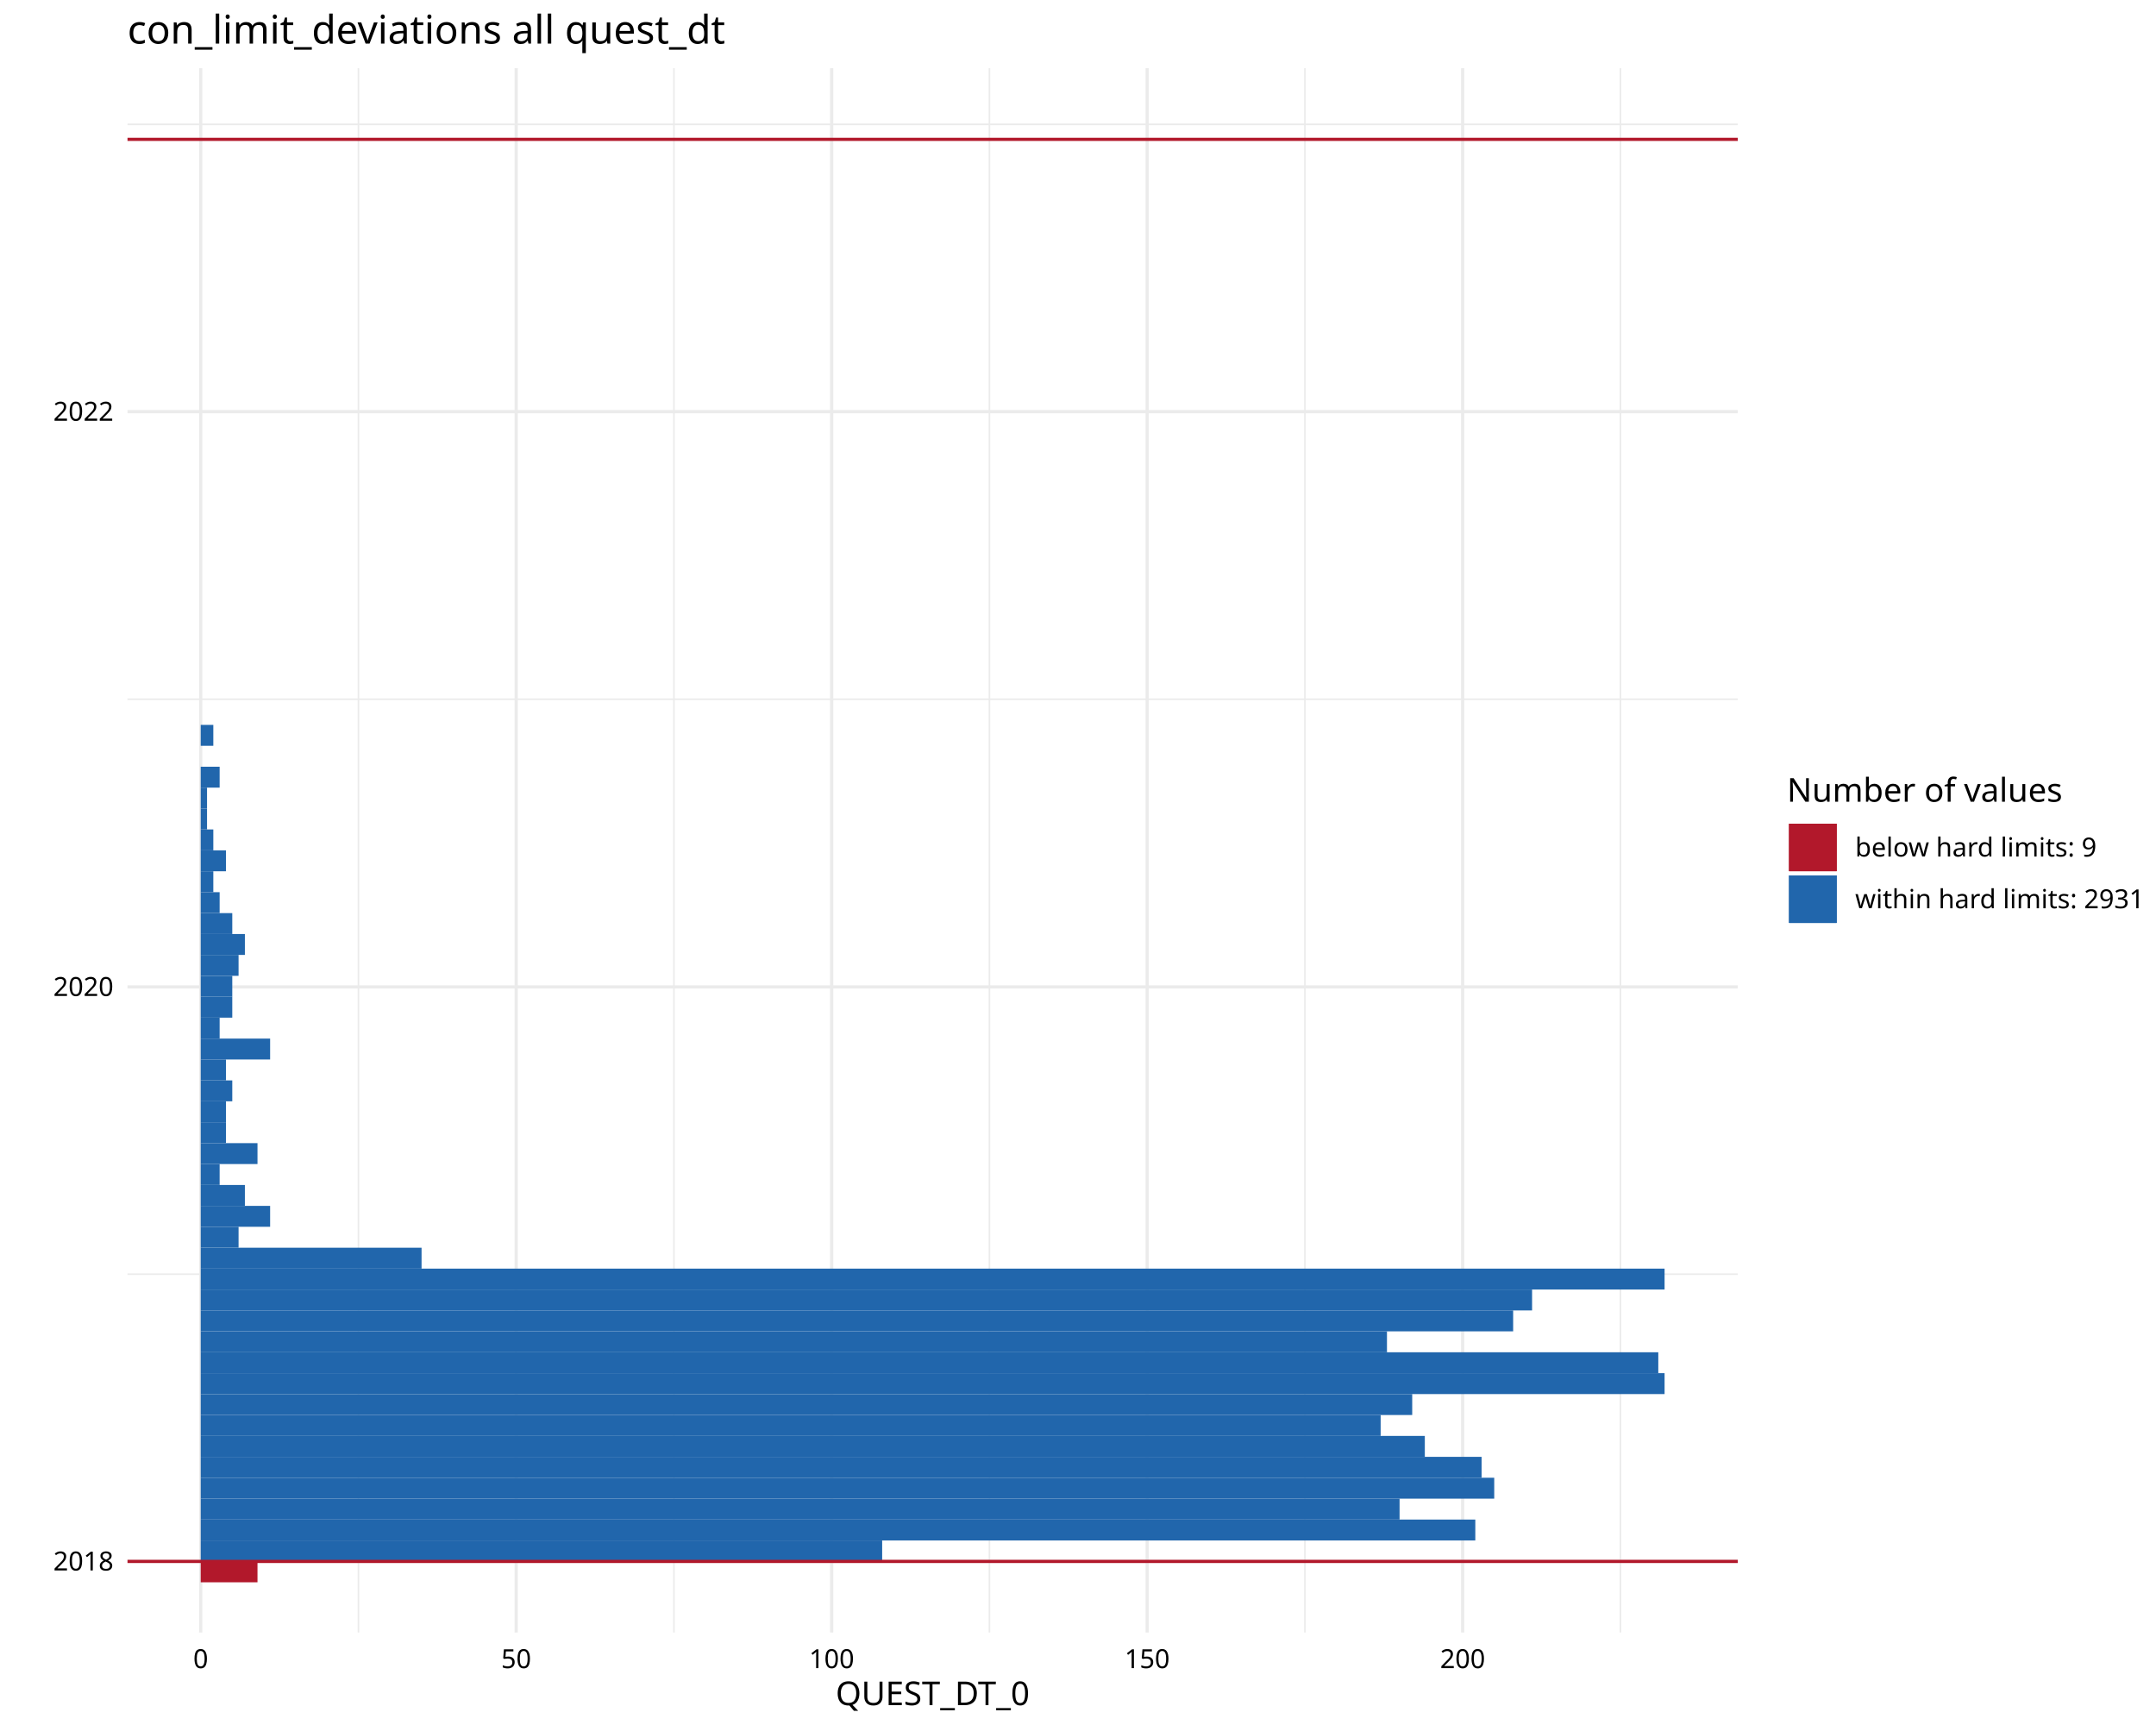
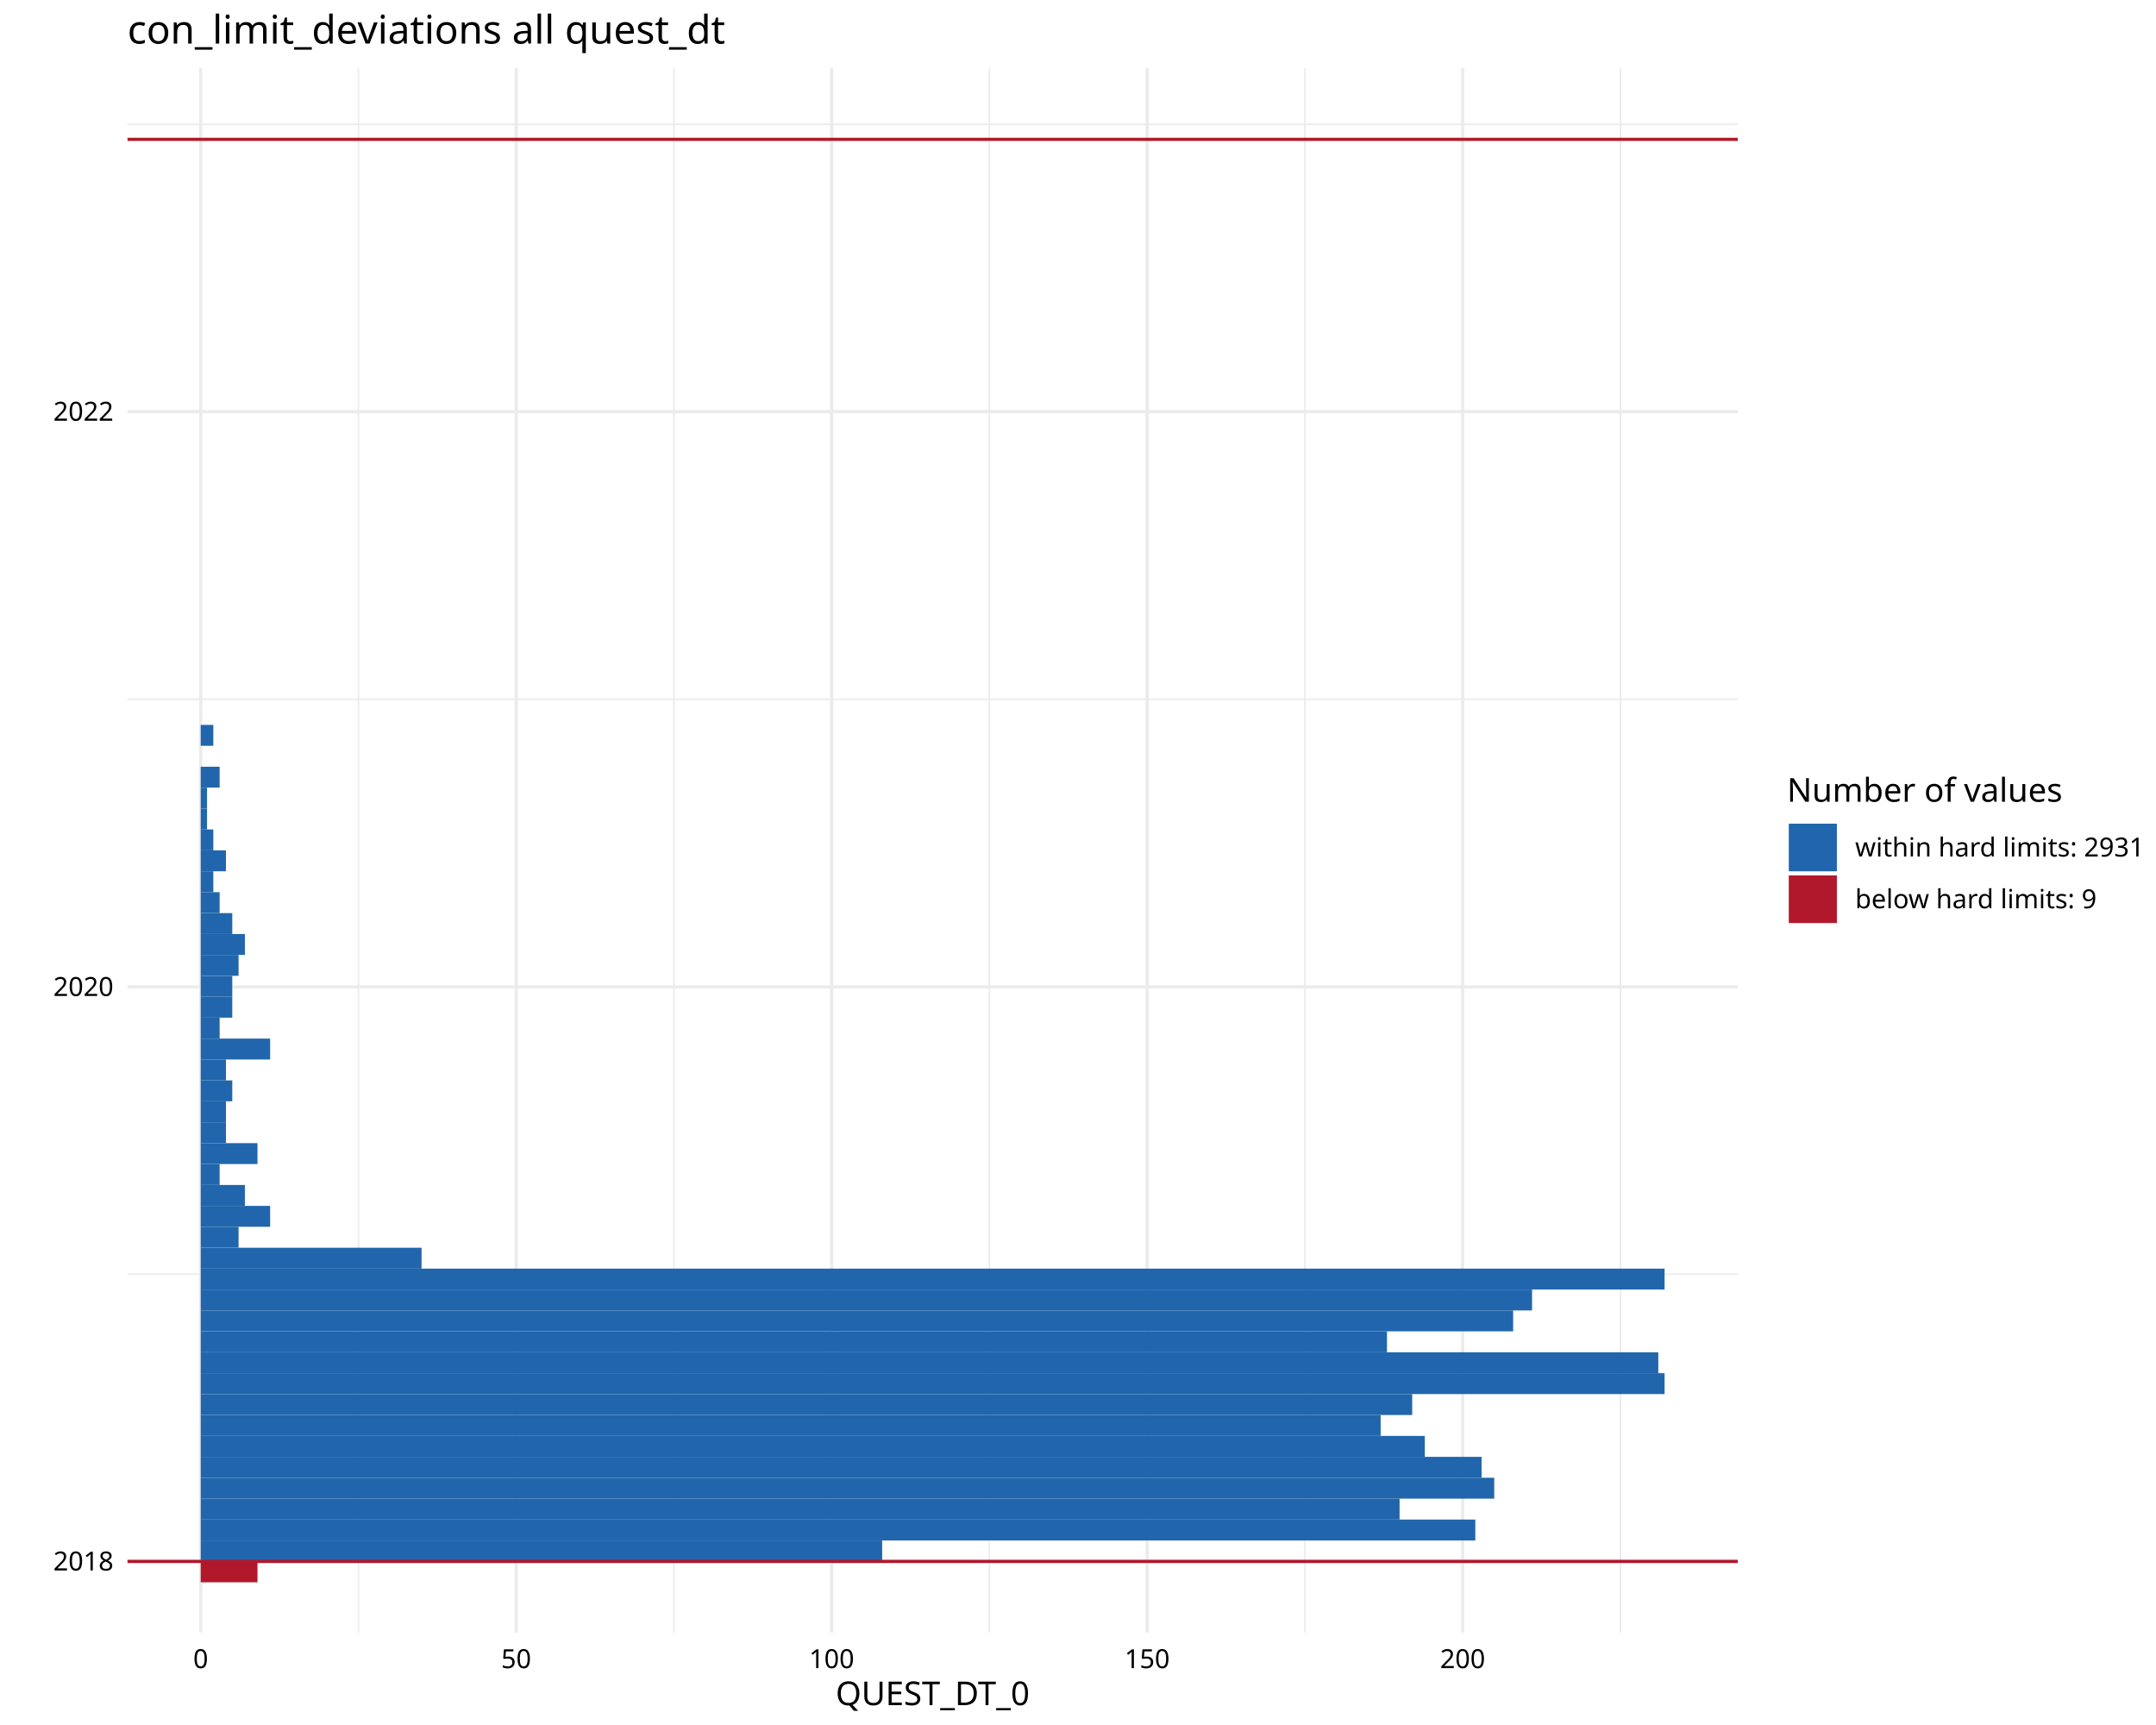
<svg xmlns="http://www.w3.org/2000/svg" class="svglite" data-engine-version="2.0" width="720.00pt" height="576.00pt" viewBox="0 0 720.00 576.00">
  <defs>
    <style type="text/css">
    .svglite line, .svglite polyline, .svglite polygon, .svglite path, .svglite rect, .svglite circle {
      fill: none;
      stroke: #000000;
      stroke-linecap: round;
      stroke-linejoin: round;
      stroke-miterlimit: 10.00;
    }
  </style>
  </defs>
  <rect width="100%" height="100%" style="stroke: none; fill: #FFFFFF;" />
  <defs>
    <clipPath id="cpMC4wMHw3MjAuMDB8MC4wMHw1NzYuMDA=">
      <rect x="0.00" y="0.00" width="720.00" height="576.00" />
    </clipPath>
  </defs>
  <g clip-path="url(#cpMC4wMHw3MjAuMDB8MC4wMHw1NzYuMDA=)">
</g>
  <defs>
    <clipPath id="cpNDIuNTh8NTgwLjMzfDIyLjc4fDU0NS4xMQ==">
      <rect x="42.58" y="22.78" width="537.75" height="522.33" />
    </clipPath>
  </defs>
  <g clip-path="url(#cpNDIuNTh8NTgwLjMzfDIyLjc4fDU0NS4xMQ==)">
    <polyline points="42.58,425.46 580.33,425.46 " style="stroke-width: 0.53; stroke: #EBEBEB; stroke-linecap: butt;" />
    <polyline points="42.58,233.49 580.33,233.49 " style="stroke-width: 0.53; stroke: #EBEBEB; stroke-linecap: butt;" />
    <polyline points="42.58,41.53 580.33,41.53 " style="stroke-width: 0.53; stroke: #EBEBEB; stroke-linecap: butt;" />
    <polyline points="119.70,545.11 119.70,22.78 " style="stroke-width: 0.53; stroke: #EBEBEB; stroke-linecap: butt;" />
    <polyline points="225.06,545.11 225.06,22.78 " style="stroke-width: 0.53; stroke: #EBEBEB; stroke-linecap: butt;" />
    <polyline points="330.42,545.11 330.42,22.78 " style="stroke-width: 0.53; stroke: #EBEBEB; stroke-linecap: butt;" />
    <polyline points="435.78,545.11 435.78,22.78 " style="stroke-width: 0.53; stroke: #EBEBEB; stroke-linecap: butt;" />
    <polyline points="541.14,545.11 541.14,22.78 " style="stroke-width: 0.53; stroke: #EBEBEB; stroke-linecap: butt;" />
    <polyline points="42.58,521.37 580.33,521.37 " style="stroke-width: 1.07; stroke: #EBEBEB; stroke-linecap: butt;" />
    <polyline points="42.58,329.54 580.33,329.54 " style="stroke-width: 1.07; stroke: #EBEBEB; stroke-linecap: butt;" />
    <polyline points="42.58,137.45 580.33,137.45 " style="stroke-width: 1.07; stroke: #EBEBEB; stroke-linecap: butt;" />
    <polyline points="67.03,545.11 67.03,22.78 " style="stroke-width: 1.07; stroke: #EBEBEB; stroke-linecap: butt;" />
    <polyline points="172.38,545.11 172.38,22.78 " style="stroke-width: 1.07; stroke: #EBEBEB; stroke-linecap: butt;" />
    <polyline points="277.74,545.11 277.74,22.78 " style="stroke-width: 1.07; stroke: #EBEBEB; stroke-linecap: butt;" />
    <polyline points="383.10,545.11 383.10,22.78 " style="stroke-width: 1.07; stroke: #EBEBEB; stroke-linecap: butt;" />
    <polyline points="488.46,545.11 488.46,22.78 " style="stroke-width: 1.07; stroke: #EBEBEB; stroke-linecap: butt;" />
    <rect x="67.03" y="521.37" width="18.96" height="6.98" style="stroke-width: 1.07; stroke: none; stroke-linecap: butt; stroke-linejoin: miter; fill: #B2182B;" />
    <rect x="67.03" y="514.39" width="227.57" height="6.98" style="stroke-width: 1.07; stroke: none; stroke-linecap: butt; stroke-linejoin: miter; fill: #2166AC;" />
    <rect x="67.03" y="507.40" width="425.65" height="6.98" style="stroke-width: 1.07; stroke: none; stroke-linecap: butt; stroke-linejoin: miter; fill: #2166AC;" />
    <rect x="67.03" y="500.42" width="400.36" height="6.98" style="stroke-width: 1.07; stroke: none; stroke-linecap: butt; stroke-linejoin: miter; fill: #2166AC;" />
    <rect x="67.03" y="493.44" width="431.97" height="6.98" style="stroke-width: 1.07; stroke: none; stroke-linecap: butt; stroke-linejoin: miter; fill: #2166AC;" />
    <rect x="67.03" y="486.46" width="427.75" height="6.98" style="stroke-width: 1.07; stroke: none; stroke-linecap: butt; stroke-linejoin: miter; fill: #2166AC;" />
    <rect x="67.03" y="479.47" width="408.79" height="6.98" style="stroke-width: 1.07; stroke: none; stroke-linecap: butt; stroke-linejoin: miter; fill: #2166AC;" />
    <rect x="67.03" y="472.49" width="394.04" height="6.98" style="stroke-width: 1.07; stroke: none; stroke-linecap: butt; stroke-linejoin: miter; fill: #2166AC;" />
    <rect x="67.03" y="465.51" width="404.58" height="6.98" style="stroke-width: 1.07; stroke: none; stroke-linecap: butt; stroke-linejoin: miter; fill: #2166AC;" />
    <rect x="67.03" y="458.52" width="488.86" height="6.98" style="stroke-width: 1.07; stroke: none; stroke-linecap: butt; stroke-linejoin: miter; fill: #2166AC;" />
    <rect x="67.03" y="451.54" width="486.76" height="6.98" style="stroke-width: 1.07; stroke: none; stroke-linecap: butt; stroke-linejoin: miter; fill: #2166AC;" />
    <rect x="67.03" y="444.56" width="396.15" height="6.98" style="stroke-width: 1.07; stroke: none; stroke-linecap: butt; stroke-linejoin: miter; fill: #2166AC;" />
    <rect x="67.03" y="437.57" width="438.29" height="6.98" style="stroke-width: 1.07; stroke: none; stroke-linecap: butt; stroke-linejoin: miter; fill: #2166AC;" />
    <rect x="67.03" y="430.59" width="444.61" height="6.98" style="stroke-width: 1.07; stroke: none; stroke-linecap: butt; stroke-linejoin: miter; fill: #2166AC;" />
    <rect x="67.03" y="423.61" width="488.86" height="6.98" style="stroke-width: 1.07; stroke: none; stroke-linecap: butt; stroke-linejoin: miter; fill: #2166AC;" />
    <rect x="67.03" y="416.63" width="73.75" height="6.98" style="stroke-width: 1.07; stroke: none; stroke-linecap: butt; stroke-linejoin: miter; fill: #2166AC;" />
    <rect x="67.03" y="409.64" width="12.64" height="6.98" style="stroke-width: 1.07; stroke: none; stroke-linecap: butt; stroke-linejoin: miter; fill: #2166AC;" />
    <rect x="67.03" y="402.66" width="23.18" height="6.98" style="stroke-width: 1.07; stroke: none; stroke-linecap: butt; stroke-linejoin: miter; fill: #2166AC;" />
    <rect x="67.03" y="395.68" width="14.75" height="6.98" style="stroke-width: 1.07; stroke: none; stroke-linecap: butt; stroke-linejoin: miter; fill: #2166AC;" />
    <rect x="67.03" y="388.69" width="6.32" height="6.98" style="stroke-width: 1.07; stroke: none; stroke-linecap: butt; stroke-linejoin: miter; fill: #2166AC;" />
    <rect x="67.03" y="381.71" width="18.96" height="6.98" style="stroke-width: 1.07; stroke: none; stroke-linecap: butt; stroke-linejoin: miter; fill: #2166AC;" />
    <rect x="67.03" y="374.73" width="8.43" height="6.98" style="stroke-width: 1.07; stroke: none; stroke-linecap: butt; stroke-linejoin: miter; fill: #2166AC;" />
    <rect x="67.03" y="367.74" width="8.43" height="6.98" style="stroke-width: 1.07; stroke: none; stroke-linecap: butt; stroke-linejoin: miter; fill: #2166AC;" />
    <rect x="67.03" y="360.76" width="10.54" height="6.98" style="stroke-width: 1.07; stroke: none; stroke-linecap: butt; stroke-linejoin: miter; fill: #2166AC;" />
    <rect x="67.03" y="353.78" width="8.43" height="6.98" style="stroke-width: 1.07; stroke: none; stroke-linecap: butt; stroke-linejoin: miter; fill: #2166AC;" />
    <rect x="67.03" y="346.80" width="23.18" height="6.98" style="stroke-width: 1.07; stroke: none; stroke-linecap: butt; stroke-linejoin: miter; fill: #2166AC;" />
    <rect x="67.03" y="339.81" width="6.32" height="6.98" style="stroke-width: 1.07; stroke: none; stroke-linecap: butt; stroke-linejoin: miter; fill: #2166AC;" />
    <rect x="67.03" y="332.83" width="10.54" height="6.98" style="stroke-width: 1.07; stroke: none; stroke-linecap: butt; stroke-linejoin: miter; fill: #2166AC;" />
    <rect x="67.03" y="325.85" width="10.54" height="6.98" style="stroke-width: 1.07; stroke: none; stroke-linecap: butt; stroke-linejoin: miter; fill: #2166AC;" />
    <rect x="67.03" y="318.86" width="12.64" height="6.98" style="stroke-width: 1.07; stroke: none; stroke-linecap: butt; stroke-linejoin: miter; fill: #2166AC;" />
    <rect x="67.03" y="311.88" width="14.75" height="6.98" style="stroke-width: 1.07; stroke: none; stroke-linecap: butt; stroke-linejoin: miter; fill: #2166AC;" />
    <rect x="67.03" y="304.90" width="10.54" height="6.98" style="stroke-width: 1.07; stroke: none; stroke-linecap: butt; stroke-linejoin: miter; fill: #2166AC;" />
    <rect x="67.03" y="297.91" width="6.32" height="6.98" style="stroke-width: 1.07; stroke: none; stroke-linecap: butt; stroke-linejoin: miter; fill: #2166AC;" />
    <rect x="67.03" y="290.93" width="4.21" height="6.98" style="stroke-width: 1.07; stroke: none; stroke-linecap: butt; stroke-linejoin: miter; fill: #2166AC;" />
    <rect x="67.03" y="283.95" width="8.43" height="6.98" style="stroke-width: 1.07; stroke: none; stroke-linecap: butt; stroke-linejoin: miter; fill: #2166AC;" />
    <rect x="67.03" y="276.96" width="4.21" height="6.98" style="stroke-width: 1.07; stroke: none; stroke-linecap: butt; stroke-linejoin: miter; fill: #2166AC;" />
    <rect x="67.03" y="269.98" width="2.11" height="6.98" style="stroke-width: 1.07; stroke: none; stroke-linecap: butt; stroke-linejoin: miter; fill: #2166AC;" />
    <rect x="67.03" y="263.00" width="2.11" height="6.98" style="stroke-width: 1.07; stroke: none; stroke-linecap: butt; stroke-linejoin: miter; fill: #2166AC;" />
    <rect x="67.03" y="256.02" width="6.32" height="6.98" style="stroke-width: 1.07; stroke: none; stroke-linecap: butt; stroke-linejoin: miter; fill: #2166AC;" />
    <rect x="67.03" y="249.03" width="0.00" height="6.98" style="stroke-width: 1.07; stroke: none; stroke-linecap: butt; stroke-linejoin: miter; fill: #2166AC;" />
    <rect x="67.03" y="242.05" width="4.21" height="6.98" style="stroke-width: 1.07; stroke: none; stroke-linecap: butt; stroke-linejoin: miter; fill: #2166AC;" />
    <rect x="67.03" y="235.07" width="0.00" height="6.98" style="stroke-width: 1.07; stroke: none; stroke-linecap: butt; stroke-linejoin: miter; fill: #2166AC;" />
    <rect x="67.03" y="228.08" width="0.00" height="6.98" style="stroke-width: 1.07; stroke: none; stroke-linecap: butt; stroke-linejoin: miter; fill: #2166AC;" />
    <rect x="67.03" y="221.10" width="0.00" height="6.98" style="stroke-width: 1.07; stroke: none; stroke-linecap: butt; stroke-linejoin: miter; fill: #2166AC;" />
    <rect x="67.03" y="214.12" width="0.00" height="6.98" style="stroke-width: 1.07; stroke: none; stroke-linecap: butt; stroke-linejoin: miter; fill: #2166AC;" />
    <rect x="67.03" y="207.13" width="0.00" height="6.98" style="stroke-width: 1.07; stroke: none; stroke-linecap: butt; stroke-linejoin: miter; fill: #2166AC;" />
    <rect x="67.03" y="200.15" width="0.00" height="6.98" style="stroke-width: 1.07; stroke: none; stroke-linecap: butt; stroke-linejoin: miter; fill: #2166AC;" />
    <rect x="67.03" y="193.17" width="0.00" height="6.98" style="stroke-width: 1.07; stroke: none; stroke-linecap: butt; stroke-linejoin: miter; fill: #2166AC;" />
    <rect x="67.03" y="186.19" width="0.00" height="6.98" style="stroke-width: 1.07; stroke: none; stroke-linecap: butt; stroke-linejoin: miter; fill: #2166AC;" />
    <rect x="67.03" y="179.20" width="0.00" height="6.98" style="stroke-width: 1.07; stroke: none; stroke-linecap: butt; stroke-linejoin: miter; fill: #2166AC;" />
    <rect x="67.03" y="172.22" width="0.00" height="6.98" style="stroke-width: 1.07; stroke: none; stroke-linecap: butt; stroke-linejoin: miter; fill: #2166AC;" />
    <rect x="67.03" y="165.24" width="0.00" height="6.98" style="stroke-width: 1.07; stroke: none; stroke-linecap: butt; stroke-linejoin: miter; fill: #2166AC;" />
    <rect x="67.03" y="158.25" width="0.00" height="6.98" style="stroke-width: 1.07; stroke: none; stroke-linecap: butt; stroke-linejoin: miter; fill: #2166AC;" />
    <rect x="67.03" y="151.27" width="0.00" height="6.98" style="stroke-width: 1.07; stroke: none; stroke-linecap: butt; stroke-linejoin: miter; fill: #2166AC;" />
    <rect x="67.03" y="144.29" width="0.00" height="6.98" style="stroke-width: 1.07; stroke: none; stroke-linecap: butt; stroke-linejoin: miter; fill: #2166AC;" />
    <rect x="67.03" y="137.30" width="0.00" height="6.98" style="stroke-width: 1.07; stroke: none; stroke-linecap: butt; stroke-linejoin: miter; fill: #2166AC;" />
    <rect x="67.03" y="130.32" width="0.00" height="6.98" style="stroke-width: 1.07; stroke: none; stroke-linecap: butt; stroke-linejoin: miter; fill: #2166AC;" />
    <rect x="67.03" y="123.34" width="0.00" height="6.98" style="stroke-width: 1.07; stroke: none; stroke-linecap: butt; stroke-linejoin: miter; fill: #2166AC;" />
    <rect x="67.03" y="116.36" width="0.00" height="6.98" style="stroke-width: 1.07; stroke: none; stroke-linecap: butt; stroke-linejoin: miter; fill: #2166AC;" />
    <rect x="67.03" y="109.37" width="0.00" height="6.98" style="stroke-width: 1.07; stroke: none; stroke-linecap: butt; stroke-linejoin: miter; fill: #2166AC;" />
    <rect x="67.03" y="102.39" width="0.00" height="6.98" style="stroke-width: 1.07; stroke: none; stroke-linecap: butt; stroke-linejoin: miter; fill: #2166AC;" />
    <rect x="67.03" y="95.41" width="0.00" height="6.98" style="stroke-width: 1.07; stroke: none; stroke-linecap: butt; stroke-linejoin: miter; fill: #2166AC;" />
    <rect x="67.03" y="88.42" width="0.00" height="6.98" style="stroke-width: 1.07; stroke: none; stroke-linecap: butt; stroke-linejoin: miter; fill: #2166AC;" />
    <rect x="67.03" y="81.44" width="0.00" height="6.98" style="stroke-width: 1.07; stroke: none; stroke-linecap: butt; stroke-linejoin: miter; fill: #2166AC;" />
    <rect x="67.03" y="74.46" width="0.00" height="6.98" style="stroke-width: 1.07; stroke: none; stroke-linecap: butt; stroke-linejoin: miter; fill: #2166AC;" />
    <rect x="67.03" y="67.47" width="0.00" height="6.98" style="stroke-width: 1.07; stroke: none; stroke-linecap: butt; stroke-linejoin: miter; fill: #2166AC;" />
    <rect x="67.03" y="60.49" width="0.00" height="6.98" style="stroke-width: 1.07; stroke: none; stroke-linecap: butt; stroke-linejoin: miter; fill: #2166AC;" />
    <rect x="67.03" y="53.51" width="0.00" height="6.98" style="stroke-width: 1.07; stroke: none; stroke-linecap: butt; stroke-linejoin: miter; fill: #2166AC;" />
    <rect x="67.03" y="46.53" width="0.00" height="6.98" style="stroke-width: 1.07; stroke: none; stroke-linecap: butt; stroke-linejoin: miter; fill: #2166AC;" />
    <line x1="42.58" y1="521.37" x2="580.33" y2="521.37" style="stroke-width: 1.07; stroke: #B2182B; stroke-linecap: butt;" />
    <line x1="42.58" y1="46.53" x2="580.33" y2="46.53" style="stroke-width: 1.07; stroke: #B2182B; stroke-linecap: butt;" />
  </g>
  <g clip-path="url(#cpMC4wMHw3MjAuMDB8MC4wMHw1NzYuMDA=)">
    <text x="27.86" y="524.40" text-anchor="middle" style="font-size: 8.80px; font-family: sans;" textLength="19.58px" lengthAdjust="spacingAndGlyphs">2018</text>
    <text x="27.86" y="332.57" text-anchor="middle" style="font-size: 8.80px; font-family: sans;" textLength="19.58px" lengthAdjust="spacingAndGlyphs">2020</text>
    <text x="27.86" y="140.48" text-anchor="middle" style="font-size: 8.80px; font-family: sans;" textLength="19.58px" lengthAdjust="spacingAndGlyphs">2022</text>
    <text x="67.03" y="557.01" text-anchor="middle" style="font-size: 8.80px; font-family: sans;" textLength="4.89px" lengthAdjust="spacingAndGlyphs">0</text>
    <text x="172.38" y="557.01" text-anchor="middle" style="font-size: 8.80px; font-family: sans;" textLength="9.79px" lengthAdjust="spacingAndGlyphs">50</text>
    <text x="277.74" y="557.01" text-anchor="middle" style="font-size: 8.80px; font-family: sans;" textLength="14.68px" lengthAdjust="spacingAndGlyphs">100</text>
    <text x="383.10" y="557.01" text-anchor="middle" style="font-size: 8.80px; font-family: sans;" textLength="14.68px" lengthAdjust="spacingAndGlyphs">150</text>
    <text x="488.46" y="557.01" text-anchor="middle" style="font-size: 8.80px; font-family: sans;" textLength="14.68px" lengthAdjust="spacingAndGlyphs">200</text>
    <text x="311.46" y="569.38" text-anchor="middle" style="font-size: 11.00px; font-family: sans;" textLength="70.92px" lengthAdjust="spacingAndGlyphs">QUEST_DT_0</text>
    <text x="596.77" y="267.71" style="font-size: 11.00px; font-family: sans;" textLength="86.22px" lengthAdjust="spacingAndGlyphs">Number of values</text>
-     <rect x="597.48" y="275.04" width="15.86" height="15.86" style="stroke-width: 1.07; stroke: none; stroke-linecap: butt; stroke-linejoin: miter; fill: #B2182B;" />
-     <rect x="597.48" y="275.04" width="15.86" height="15.86" style="stroke-width: 1.07; stroke: none; stroke-linecap: butt; stroke-linejoin: miter; fill: #B2182B;" />
-     <rect x="597.48" y="275.04" width="15.86" height="15.86" style="stroke-width: 1.07; stroke: none; stroke-linecap: butt; stroke-linejoin: miter; fill: #B2182B;" />
-     <rect x="597.48" y="292.32" width="15.86" height="15.86" style="stroke-width: 1.07; stroke: none; stroke-linecap: butt; stroke-linejoin: miter; fill: #2166AC;" />
-     <rect x="597.48" y="292.32" width="15.86" height="15.86" style="stroke-width: 1.07; stroke: none; stroke-linecap: butt; stroke-linejoin: miter; fill: #2166AC;" />
-     <rect x="597.48" y="292.32" width="15.86" height="15.86" style="stroke-width: 1.07; stroke: none; stroke-linecap: butt; stroke-linejoin: miter; fill: #2166AC;" />
-     <text x="619.53" y="286.00" style="font-size: 8.80px; font-family: sans;" textLength="75.32px" lengthAdjust="spacingAndGlyphs">below hard limits: 9</text>
-     <text x="619.53" y="303.28" style="font-size: 8.80px; font-family: sans;" textLength="89.51px" lengthAdjust="spacingAndGlyphs">within hard limits: 2931</text>
+     <rect x="597.48" y="275.04" width="15.86" height="15.86" style="stroke-width: 1.07; stroke: none; stroke-linecap: butt; stroke-linejoin: miter; fill: #2166AC;" />
+     <rect x="597.48" y="275.04" width="15.86" height="15.86" style="stroke-width: 1.07; stroke: none; stroke-linecap: butt; stroke-linejoin: miter; fill: #2166AC;" />
+     <rect x="597.48" y="275.04" width="15.86" height="15.86" style="stroke-width: 1.07; stroke: none; stroke-linecap: butt; stroke-linejoin: miter; fill: #2166AC;" />
+     <rect x="597.48" y="292.32" width="15.86" height="15.86" style="stroke-width: 1.07; stroke: none; stroke-linecap: butt; stroke-linejoin: miter; fill: #B2182B;" />
+     <rect x="597.48" y="292.32" width="15.86" height="15.86" style="stroke-width: 1.07; stroke: none; stroke-linecap: butt; stroke-linejoin: miter; fill: #B2182B;" />
+     <rect x="597.48" y="292.32" width="15.86" height="15.86" style="stroke-width: 1.07; stroke: none; stroke-linecap: butt; stroke-linejoin: miter; fill: #B2182B;" />
+     <text x="619.53" y="286.00" style="font-size: 8.80px; font-family: sans;" textLength="89.51px" lengthAdjust="spacingAndGlyphs">within hard limits: 2931</text>
+     <text x="619.53" y="303.28" style="font-size: 8.80px; font-family: sans;" textLength="75.32px" lengthAdjust="spacingAndGlyphs">below hard limits: 9</text>
    <text x="42.58" y="14.56" style="font-size: 13.20px; font-family: sans;" textLength="190.06px" lengthAdjust="spacingAndGlyphs">con_limit_deviations all quest_dt</text>
  </g>
</svg>
